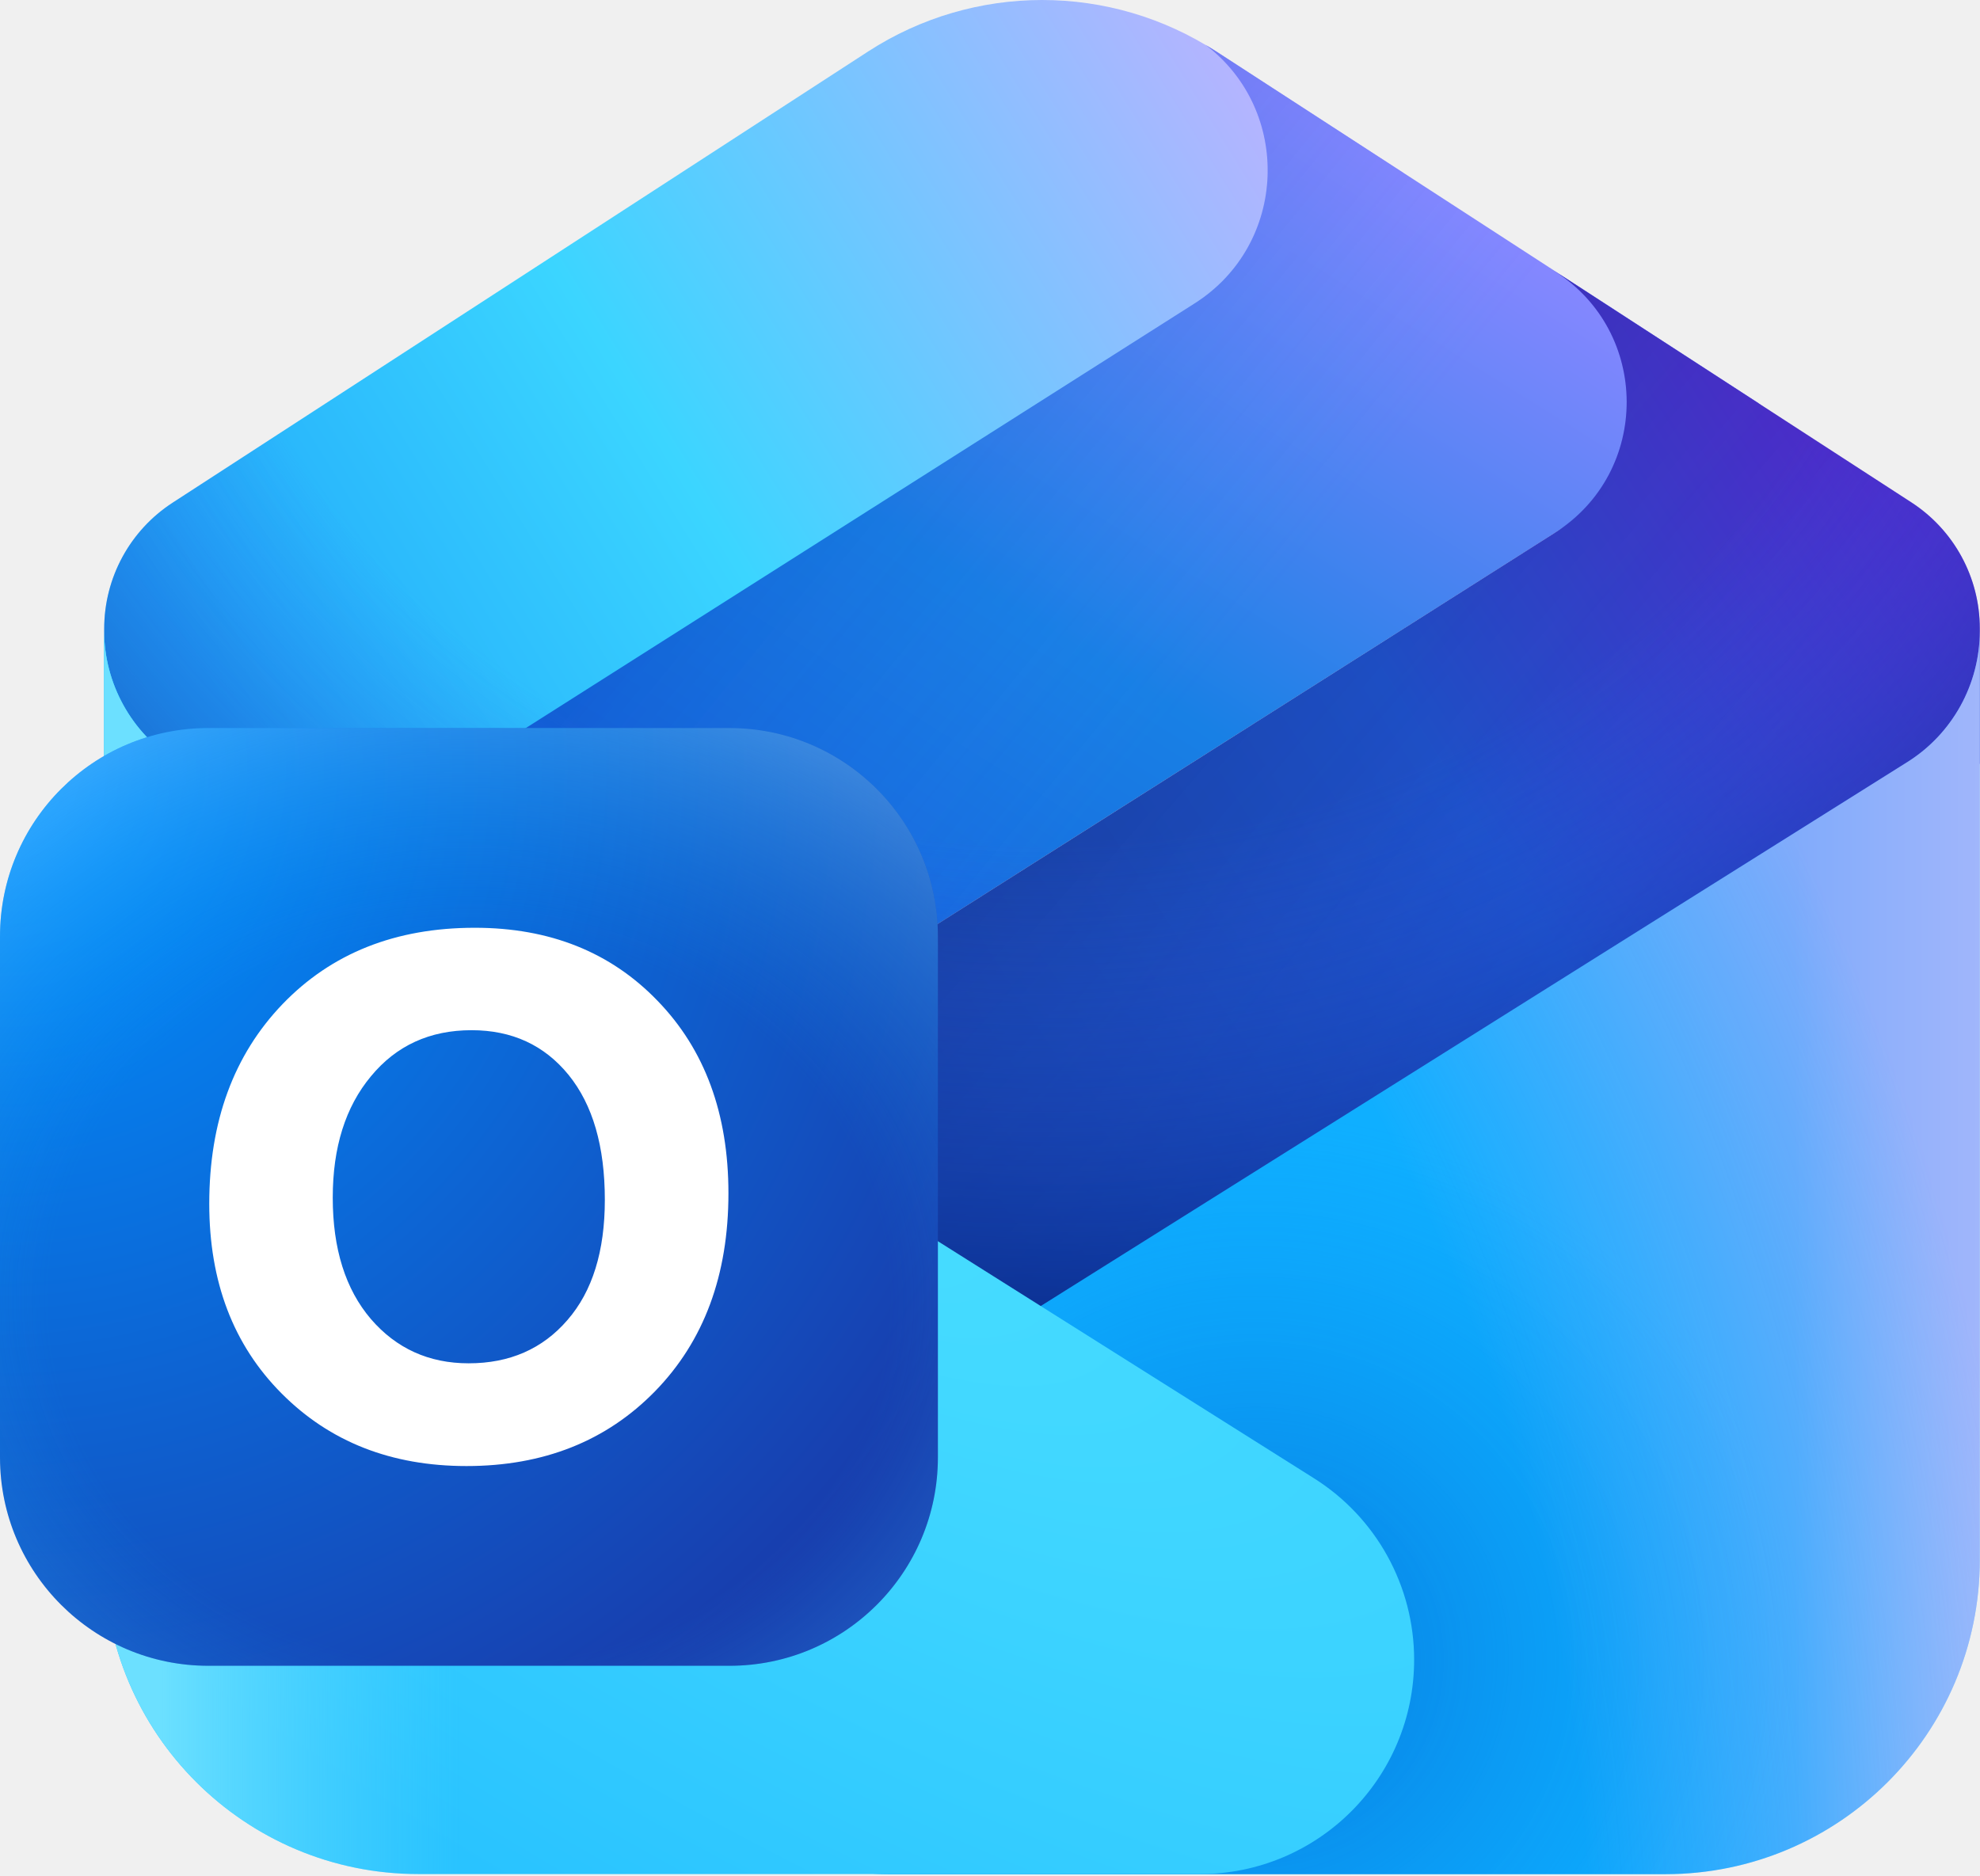
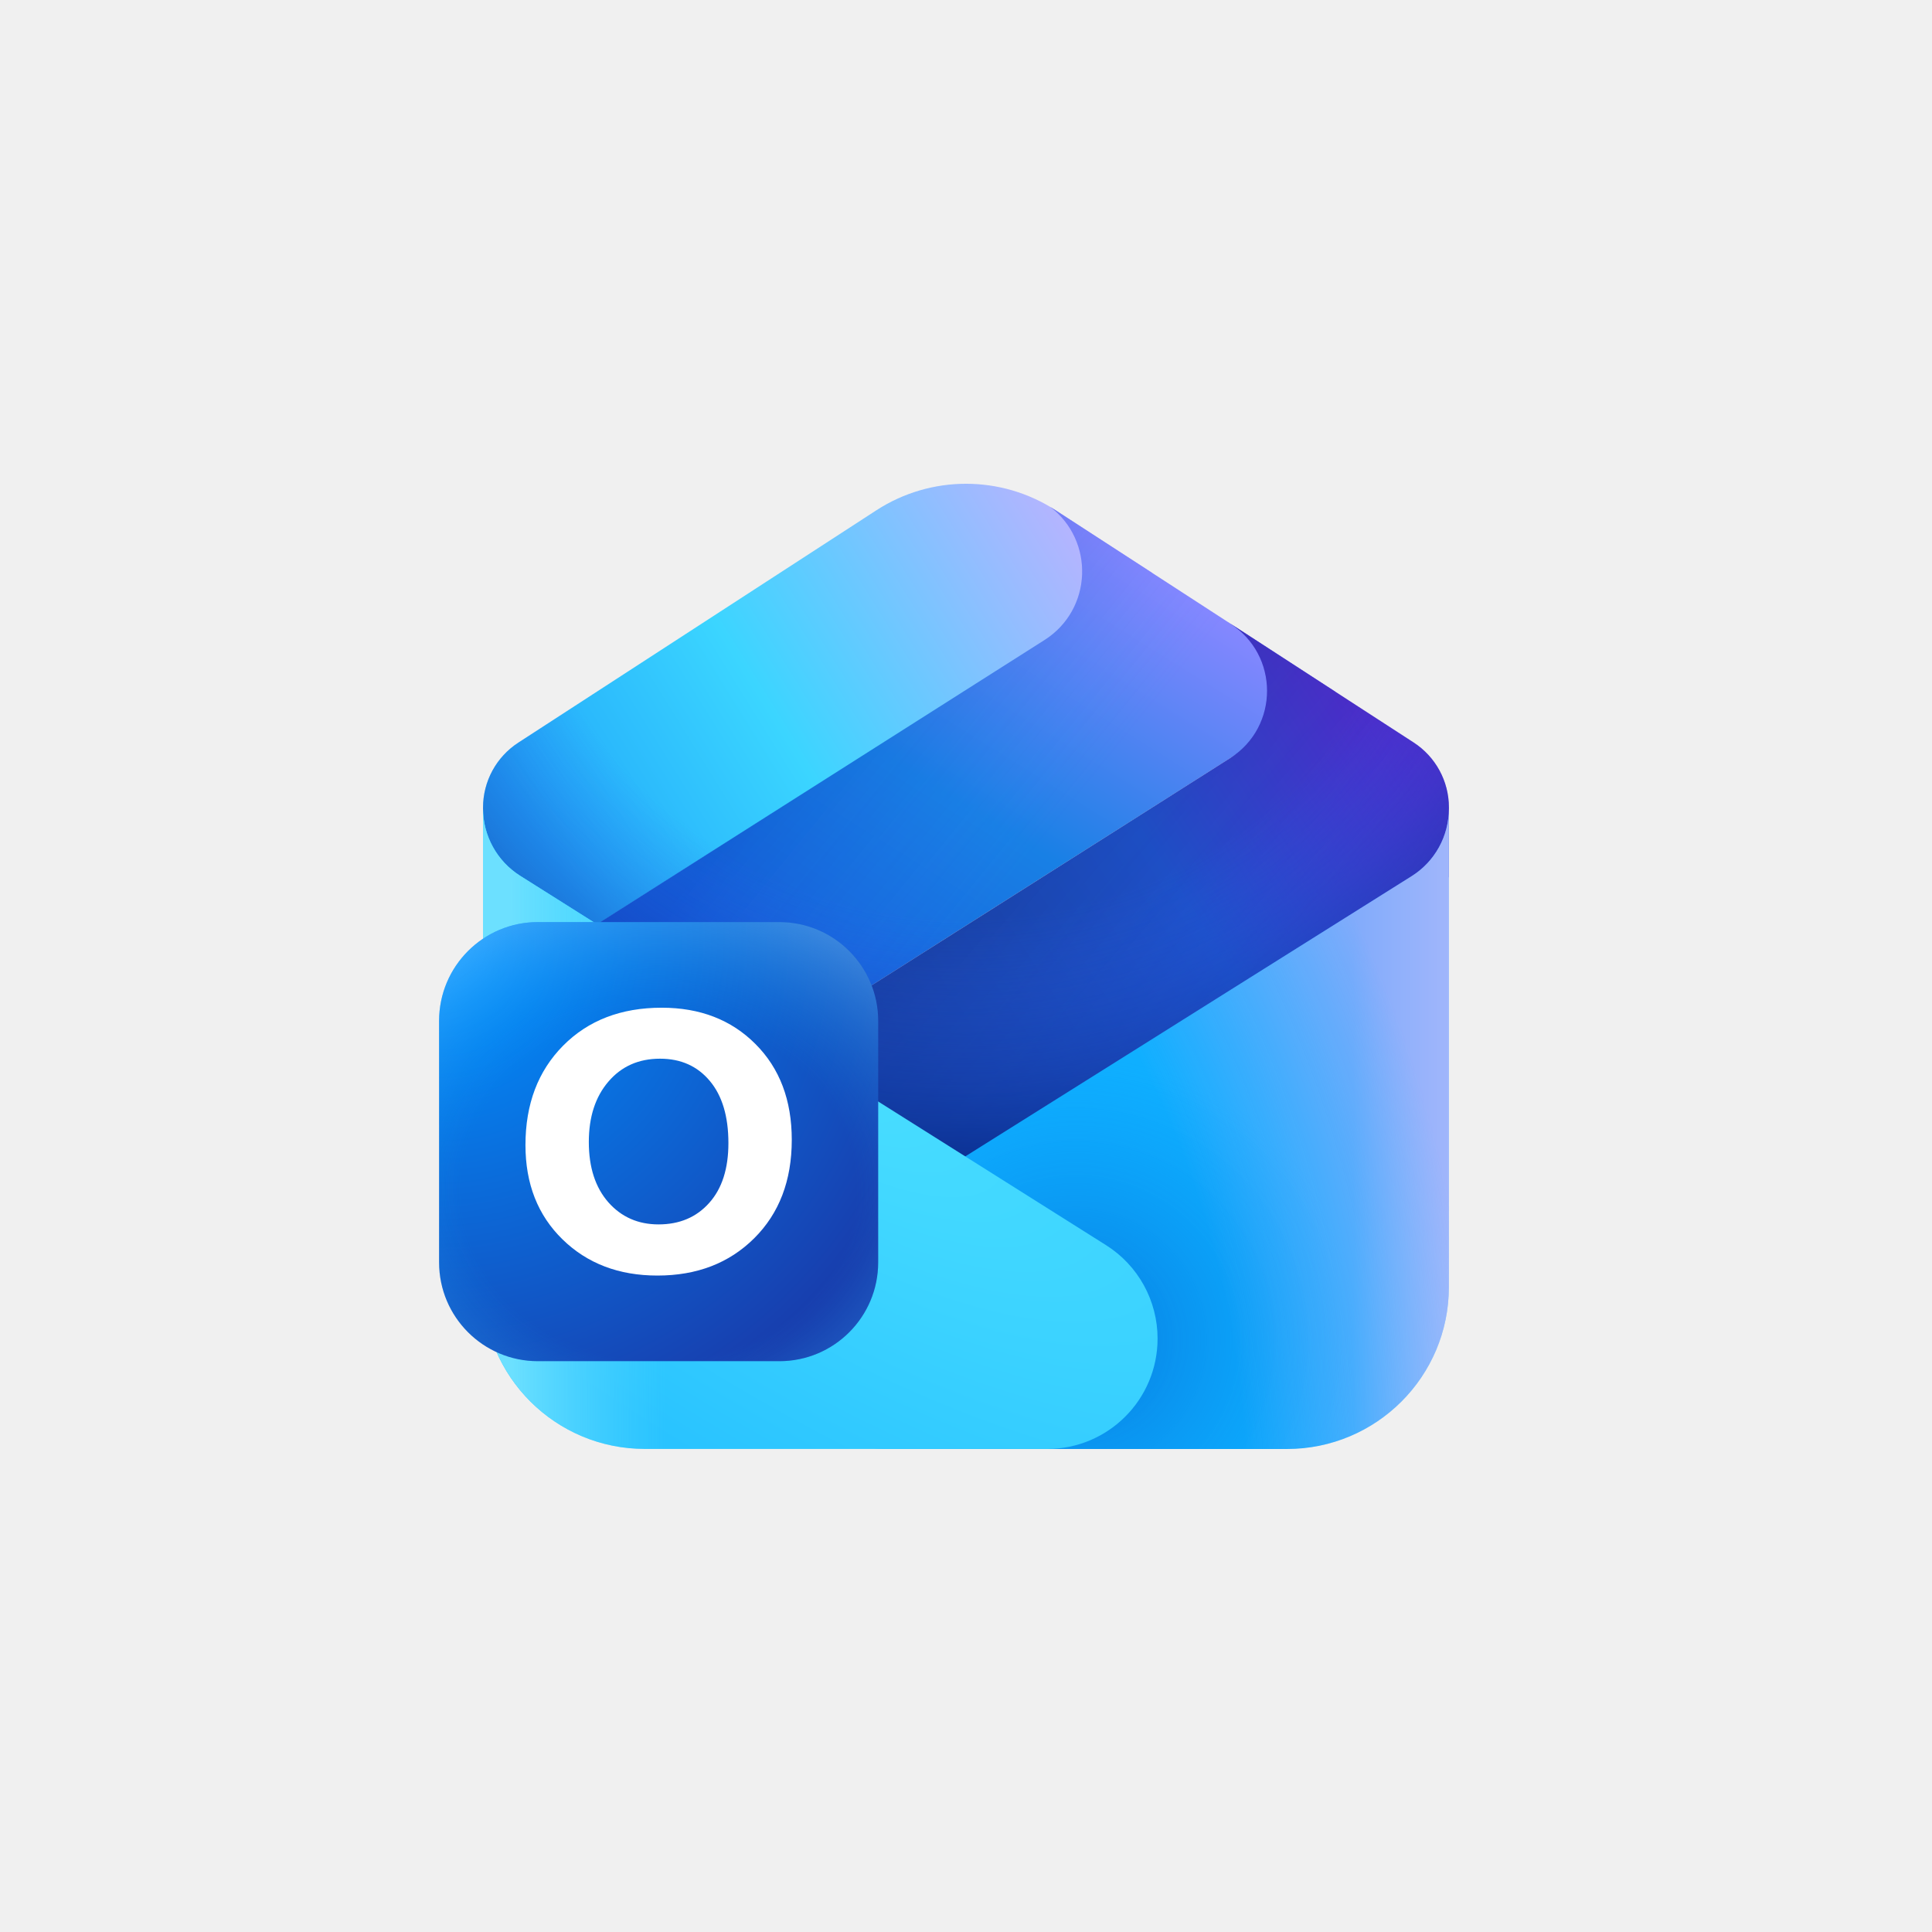
- <svg xmlns="http://www.w3.org/2000/svg" xmlns:xlink="http://www.w3.org/1999/xlink" width="19" height="18" viewBox="0 0 19 18" fill="none">
-   <path d="M13.465 1.658L1.987 8.933L1 7.376V6.034C1 5.545 1.247 5.09 1.657 4.824L8.329 0.495C9.346 -0.165 10.655 -0.165 11.671 0.495L13.465 1.658Z" fill="url(#paint0_linear_43079_1307)" />
-   <use xlink:href="#stroke0_43079_1307" fill="url(#paint1_linear_43079_1307)" />
-   <use xlink:href="#stroke0_43079_1307" fill="url(#paint2_linear_43079_1307)" fill-opacity="0.2" />
-   <use xlink:href="#stroke1_43079_1307" fill="url(#paint3_linear_43079_1307)" />
-   <use xlink:href="#stroke1_43079_1307" fill="url(#paint4_linear_43079_1307)" fill-opacity="0.2" />
-   <path d="M11.671 0.495C10.655 -0.165 9.346 -0.165 8.329 0.495L1.657 4.824C1.247 5.09 1 5.545 1 6.034V6.099C1.016 6.59 1.274 7.042 1.691 7.305L9.987 12.535L18.304 7.313C18.735 7.041 18.998 6.567 18.998 6.057V7.329L18.998 6.031C18.998 5.542 18.75 5.087 18.34 4.821L11.671 0.495Z" fill="url(#paint5_radial_43079_1307)" />
-   <use xlink:href="#stroke2_43079_1307" fill="url(#paint6_linear_43079_1307)" />
-   <use xlink:href="#stroke2_43079_1307" fill="url(#paint7_radial_43079_1307)" fill-opacity="0.4" />
-   <use xlink:href="#stroke2_43079_1307" fill="url(#paint8_radial_43079_1307)" fill-opacity="0.5" />
-   <use xlink:href="#stroke3_43079_1307" fill="url(#paint9_radial_43079_1307)" />
-   <use xlink:href="#stroke3_43079_1307" fill="url(#paint10_linear_43079_1307)" />
-   <rect y="6.987" width="9" height="9" rx="2" fill="url(#paint11_radial_43079_1307)" />
-   <rect y="6.987" width="9" height="9" rx="2" fill="url(#paint12_radial_43079_1307)" fill-opacity="0.5" />
-   <path d="M4.476 14.07C3.756 14.07 3.164 13.838 2.702 13.373C2.239 12.908 2.008 12.302 2.008 11.553C2.008 10.763 2.243 10.124 2.712 9.636C3.182 9.148 3.796 8.904 4.556 8.904C5.274 8.904 5.859 9.137 6.31 9.605C6.763 10.072 6.99 10.688 6.99 11.452C6.99 12.238 6.755 12.871 6.286 13.352C5.818 13.831 5.215 14.07 4.476 14.07ZM4.497 13.084C4.89 13.084 5.206 12.946 5.445 12.669C5.685 12.393 5.804 12.008 5.804 11.515C5.804 11.001 5.688 10.602 5.456 10.316C5.223 10.03 4.913 9.887 4.525 9.887C4.125 9.887 3.803 10.034 3.559 10.33C3.315 10.623 3.193 11.011 3.193 11.494C3.193 11.985 3.315 12.373 3.559 12.659C3.803 12.942 4.116 13.084 4.497 13.084Z" fill="white" />
+ <svg xmlns="http://www.w3.org/2000/svg" xmlns:xlink="http://www.w3.org/1999/xlink" width="44" height="44" viewBox="0 0 44 44" fill="none">
+   <path d="M26.235 13.043L12.207 21.935L11.001 20.032V18.392C11.001 17.794 11.303 17.238 11.804 16.913L19.958 11.622C21.2 10.816 22.801 10.816 24.043 11.622L26.235 13.043Z" fill="url(#paint0_linear_43086_20283)" />
+   <use xlink:href="#stroke0_43086_20283" fill="url(#paint1_linear_43086_20283)" />
+   <use xlink:href="#stroke0_43086_20283" fill="url(#paint2_linear_43086_20283)" fill-opacity="0.2" />
+   <use xlink:href="#stroke1_43086_20283" fill="url(#paint3_linear_43086_20283)" />
+   <use xlink:href="#stroke1_43086_20283" fill="url(#paint4_linear_43086_20283)" fill-opacity="0.2" />
+   <path d="M24.043 11.621C22.801 10.816 21.201 10.816 19.958 11.622L11.804 16.913C11.303 17.238 11.001 17.794 11.001 18.392V18.472C11.021 19.071 11.336 19.623 11.845 19.945L21.985 26.337L32.149 19.954C32.677 19.623 32.997 19.043 32.997 18.42V19.975L32.997 18.388C32.997 17.79 32.695 17.234 32.194 16.909L24.043 11.621Z" fill="url(#paint5_radial_43086_20283)" />
+   <use xlink:href="#stroke2_43086_20283" fill="url(#paint6_linear_43086_20283)" />
+   <use xlink:href="#stroke2_43086_20283" fill="url(#paint7_radial_43086_20283)" fill-opacity="0.4" />
+   <use xlink:href="#stroke2_43086_20283" fill="url(#paint8_radial_43086_20283)" fill-opacity="0.5" />
+   <use xlink:href="#stroke3_43086_20283" fill="url(#paint9_radial_43086_20283)" />
+   <use xlink:href="#stroke3_43086_20283" fill="url(#paint10_linear_43086_20283)" />
+   <rect x="10" y="21" width="10" height="10" rx="2.25" fill="url(#paint11_radial_43086_20283)" />
+   <rect x="10" y="21" width="10" height="10" rx="2.25" fill="url(#paint12_radial_43086_20283)" fill-opacity="0.5" />
+   <path d="M14.972 29.05C14.095 29.05 13.375 28.776 12.812 28.227C12.249 27.678 11.967 26.962 11.967 26.078C11.967 25.145 12.253 24.391 12.825 23.814C13.396 23.238 14.145 22.95 15.07 22.95C15.944 22.95 16.656 23.226 17.205 23.777C17.757 24.329 18.032 25.056 18.032 25.959C18.032 26.886 17.747 27.634 17.175 28.202C16.606 28.767 15.872 29.05 14.972 29.05ZM14.998 27.885C15.476 27.885 15.861 27.722 16.152 27.395C16.444 27.069 16.589 26.615 16.589 26.033C16.589 25.426 16.448 24.954 16.165 24.617C15.882 24.279 15.504 24.111 15.032 24.111C14.545 24.111 14.153 24.285 13.856 24.633C13.559 24.979 13.41 25.437 13.41 26.008C13.41 26.587 13.559 27.045 13.856 27.383C14.153 27.718 14.534 27.885 14.998 27.885Z" fill="white" />
  <defs>
-     <linearGradient id="paint0_linear_43079_1307" x1="2.994" y1="8.168" x2="13.465" y2="1.674" gradientUnits="userSpaceOnUse">
+     <linearGradient id="paint0_linear_43086_20283" x1="13.437" y1="21" x2="26.235" y2="13.063" gradientUnits="userSpaceOnUse">
      <stop stop-color="#20A7FA" />
      <stop offset="0.4" stop-color="#3BD5FF" />
      <stop offset="1" stop-color="#C4B0FF" />
    </linearGradient>
-     <linearGradient id="paint1_linear_43079_1307" x1="6.598" y1="10.383" x2="12.427" y2="1.049" gradientUnits="userSpaceOnUse">
+     <linearGradient id="paint1_linear_43086_20283" x1="17.842" y1="23.707" x2="24.966" y2="12.299" gradientUnits="userSpaceOnUse">
      <stop stop-color="#165AD9" />
      <stop offset="0.501" stop-color="#1880E5" />
      <stop offset="1" stop-color="#8587FF" />
    </linearGradient>
-     <linearGradient id="paint2_linear_43079_1307" x1="10.85" y1="10.51" x2="4.378" y2="5.236" gradientUnits="userSpaceOnUse">
+     <linearGradient id="paint2_linear_43086_20283" x1="23.038" y1="23.862" x2="15.128" y2="17.417" gradientUnits="userSpaceOnUse">
      <stop offset="0.237" stop-color="#448AFF" stop-opacity="0" />
      <stop offset="0.792" stop-color="#0032B1" />
    </linearGradient>
-     <linearGradient id="paint3_linear_43079_1307" x1="10.025" y1="12.54" x2="20.253" y2="5.995" gradientUnits="userSpaceOnUse">
+     <linearGradient id="paint3_linear_43086_20283" x1="22.032" y1="26.344" x2="34.532" y2="18.344" gradientUnits="userSpaceOnUse">
      <stop stop-color="#1A43A6" />
      <stop offset="0.492" stop-color="#2052CB" />
      <stop offset="1" stop-color="#5F20CB" />
    </linearGradient>
-     <linearGradient id="paint4_linear_43079_1307" x1="12.912" y1="12.149" x2="6.698" y2="6.771" gradientUnits="userSpaceOnUse">
+     <linearGradient id="paint4_linear_43086_20283" x1="25.56" y1="25.866" x2="17.964" y2="19.293" gradientUnits="userSpaceOnUse">
      <stop stop-color="#0045B9" stop-opacity="0" />
      <stop offset="0.67" stop-color="#0D1F69" />
    </linearGradient>
-     <radialGradient id="paint5_radial_43079_1307" cx="0" cy="0" r="1" gradientUnits="userSpaceOnUse" gradientTransform="translate(9.9996 0.395126) rotate(-90) scale(13.5006 14.6123)">
+     <radialGradient id="paint5_radial_43086_20283" cx="0" cy="0" r="1" gradientUnits="userSpaceOnUse" gradientTransform="translate(22 11.5) rotate(-90) scale(16.5 17.8587)">
      <stop offset="0.568" stop-color="#275FF0" stop-opacity="0" />
      <stop offset="0.992" stop-color="#002177" />
    </radialGradient>
-     <linearGradient id="paint6_linear_43079_1307" x1="18.998" y1="11.957" x2="9.925" y2="11.957" gradientUnits="userSpaceOnUse">
+     <linearGradient id="paint6_linear_43086_20283" x1="32.997" y1="25.631" x2="21.909" y2="25.631" gradientUnits="userSpaceOnUse">
      <stop stop-color="#4DC4FF" />
      <stop offset="0.196" stop-color="#0FAFFF" />
    </linearGradient>
-     <radialGradient id="paint7_radial_43079_1307" cx="0" cy="0" r="1" gradientUnits="userSpaceOnUse" gradientTransform="translate(12.0456 15.9412) rotate(-45) scale(5.78567)">
+     <radialGradient id="paint7_radial_43086_20283" cx="0" cy="0" r="1" gradientUnits="userSpaceOnUse" gradientTransform="translate(24.5005 30.5) rotate(-45) scale(7.07107)">
      <stop offset="0.259" stop-color="#0060D1" />
      <stop offset="0.908" stop-color="#0383F1" stop-opacity="0" />
    </radialGradient>
-     <radialGradient id="paint8_radial_43079_1307" cx="0" cy="0" r="1" gradientTransform="matrix(11.9129 -15.614 10.9784 14.8887 3.31536 20.2211)" gradientUnits="userSpaceOnUse">
+     <radialGradient id="paint8_radial_43086_20283" cx="0" cy="0" r="1" gradientTransform="matrix(14.5596 -19.083 13.4175 18.1965 13.8307 35.7307)" gradientUnits="userSpaceOnUse">
      <stop offset="0.732" stop-color="#F4A7F7" stop-opacity="0" />
      <stop offset="1" stop-color="#F4A7F7" />
    </radialGradient>
-     <radialGradient id="paint9_radial_43079_1307" cx="0" cy="0" r="1" gradientUnits="userSpaceOnUse" gradientTransform="translate(7.28488 10.7515) rotate(123.339) scale(10.3623 26.8915)">
+     <radialGradient id="paint9_radial_43086_20283" cx="0" cy="0" r="1" gradientUnits="userSpaceOnUse" gradientTransform="translate(18.6814 24.1574) rotate(123.339) scale(12.6645 32.8659)">
      <stop stop-color="#49DEFF" />
      <stop offset="0.724" stop-color="#29C3FF" />
    </radialGradient>
-     <linearGradient id="paint10_linear_43079_1307" x1="-0.271" y1="15.921" x2="8.464" y2="15.915" gradientUnits="userSpaceOnUse">
+     <linearGradient id="paint10_linear_43086_20283" x1="9.446" y1="30.476" x2="20.122" y2="30.468" gradientUnits="userSpaceOnUse">
      <stop offset="0.206" stop-color="#6CE0FF" />
      <stop offset="0.535" stop-color="#50D5FF" stop-opacity="0" />
    </linearGradient>
-     <radialGradient id="paint11_radial_43079_1307" cx="0" cy="0" r="1" gradientUnits="userSpaceOnUse" gradientTransform="translate(-0.0321136 7.33297) rotate(46.9242) scale(11.8473)">
+     <radialGradient id="paint11_radial_43086_20283" cx="0" cy="0" r="1" gradientUnits="userSpaceOnUse" gradientTransform="translate(9.96432 21.3846) rotate(46.9242) scale(13.1636)">
      <stop offset="0.039" stop-color="#0091FF" />
      <stop offset="0.919" stop-color="#183DAD" />
    </radialGradient>
-     <radialGradient id="paint12_radial_43079_1307" cx="0" cy="0" r="1" gradientUnits="userSpaceOnUse" gradientTransform="translate(4.5 12.4678) rotate(90) scale(6.3 7.26685)">
+     <radialGradient id="paint12_radial_43086_20283" cx="0" cy="0" r="1" gradientUnits="userSpaceOnUse" gradientTransform="translate(15 27.09) rotate(90) scale(7 8.07428)">
      <stop offset="0.558" stop-color="#0FA5F7" stop-opacity="0" />
      <stop offset="1" stop-color="#74C6FF" />
    </radialGradient>
-     <path id="stroke0_43079_1307" d="M11.569 0.431C11.604 0.451 11.638 0.472 11.672 0.494L16.879 3.872L3.968 12.056L1.987 8.93L11.462 2.913C12.36 2.343 12.399 1.06 11.569 0.431Z" />
-     <path id="stroke1_43079_1307" d="M9.119 13.618L3.968 12.056L14.919 5.114C15.842 4.529 15.839 3.183 14.915 2.601L14.866 2.57L15.008 2.659L18.341 4.821C18.751 5.087 18.998 5.542 18.998 6.031V7.329L9.119 13.618Z" />
-     <path id="stroke2_43079_1307" d="M8.525 17.987H15.98C17.647 17.987 18.998 16.636 18.998 14.969L18.998 6.059C18.997 6.568 18.735 7.042 18.304 7.313L7.374 14.175C6.785 14.546 6.427 15.193 6.427 15.889C6.427 17.048 7.366 17.987 8.525 17.987Z" />
-     <path id="stroke3_43079_1307" d="M11.513 17.986H4.017C2.35 17.986 0.999 16.635 0.999 14.969V6.051C0.999 6.56 1.261 7.033 1.691 7.305L12.61 14.188C13.208 14.565 13.57 15.222 13.57 15.929C13.57 17.065 12.649 17.986 11.513 17.986Z" />
+     <path id="stroke0_43086_20283" d="M23.918 11.544C23.96 11.569 24.002 11.595 24.043 11.622L30.407 15.75L14.628 25.751L12.207 21.931L23.787 14.577C24.884 13.88 24.932 12.313 23.918 11.544Z" />
+     <path id="stroke1_43086_20283" d="M20.924 27.661L14.628 25.752L28.013 17.267C29.14 16.553 29.137 14.907 28.007 14.197L27.947 14.159L28.121 14.267L32.194 16.909C32.695 17.234 32.998 17.791 32.998 18.388V19.975L20.924 27.661Z" />
+     <path id="stroke2_43086_20283" d="M20.198 33H29.309C31.346 33 32.997 31.349 32.997 29.312L32.997 18.42C32.997 19.043 32.677 19.623 32.149 19.954L18.791 28.342C18.071 28.794 17.633 29.585 17.633 30.436C17.634 31.852 18.782 33 20.198 33Z" />
+     <path id="stroke3_43086_20283" d="M23.849 32.999H14.688C12.651 32.999 11 31.348 11 29.311V18.412C11 19.034 11.319 19.613 11.845 19.945L25.19 28.358C25.92 28.818 26.363 29.622 26.363 30.485C26.363 31.874 25.237 32.999 23.849 32.999Z" />
  </defs>
</svg>
